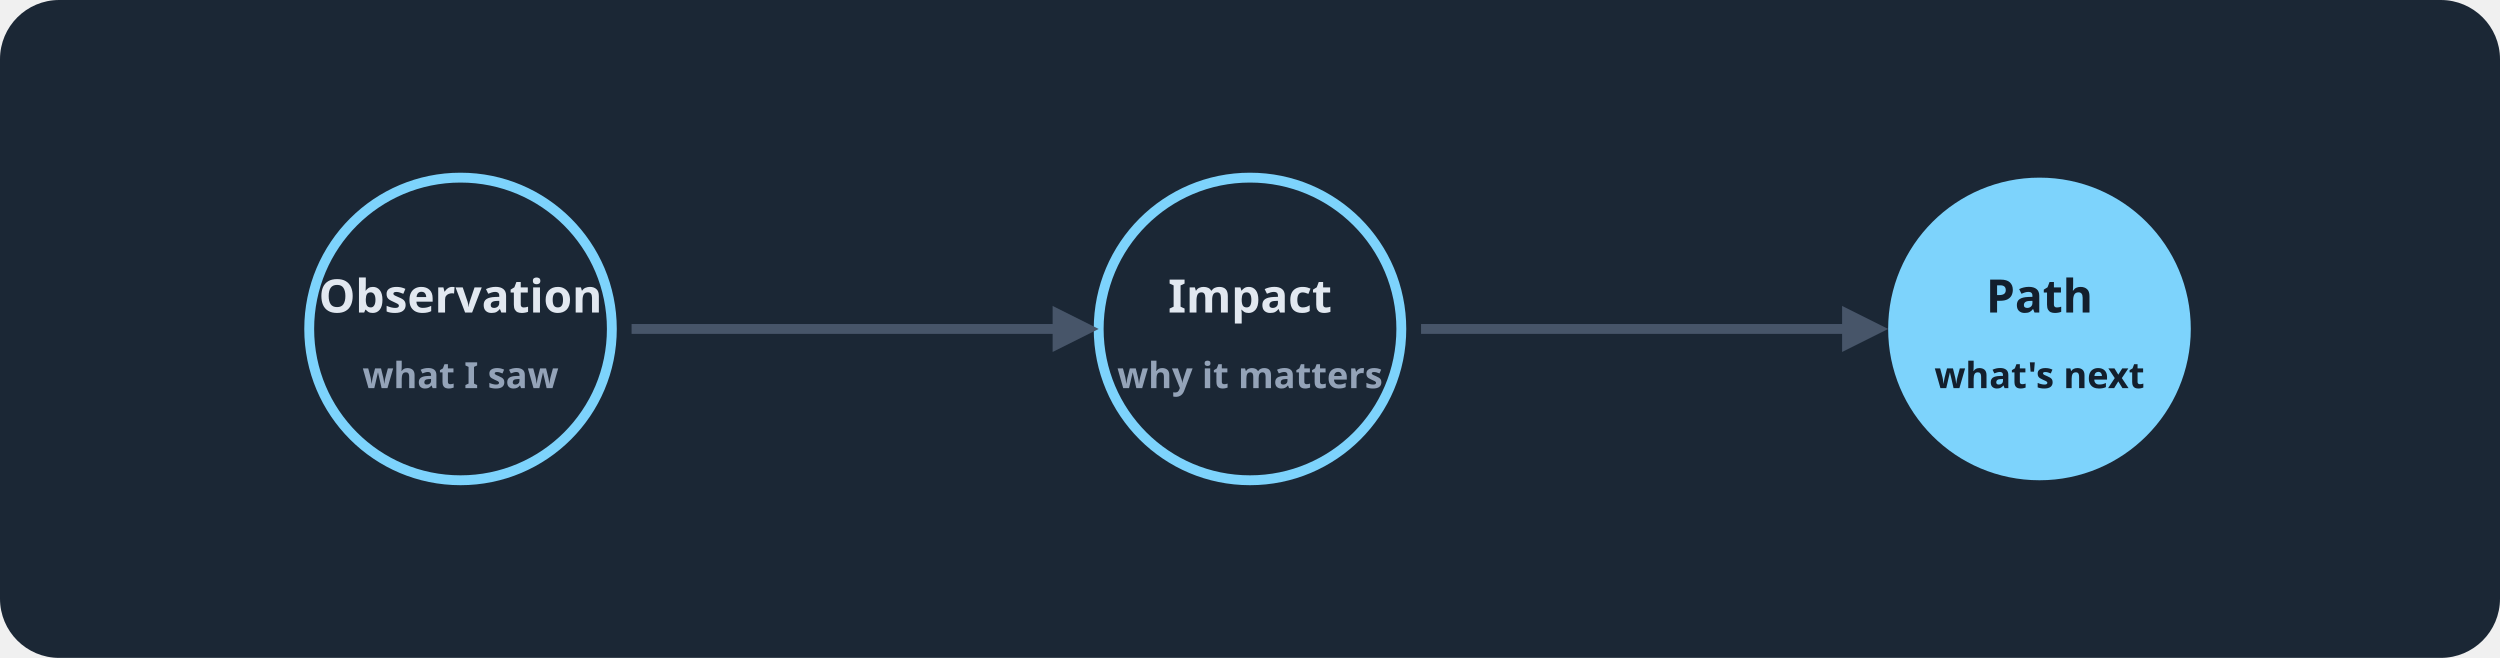
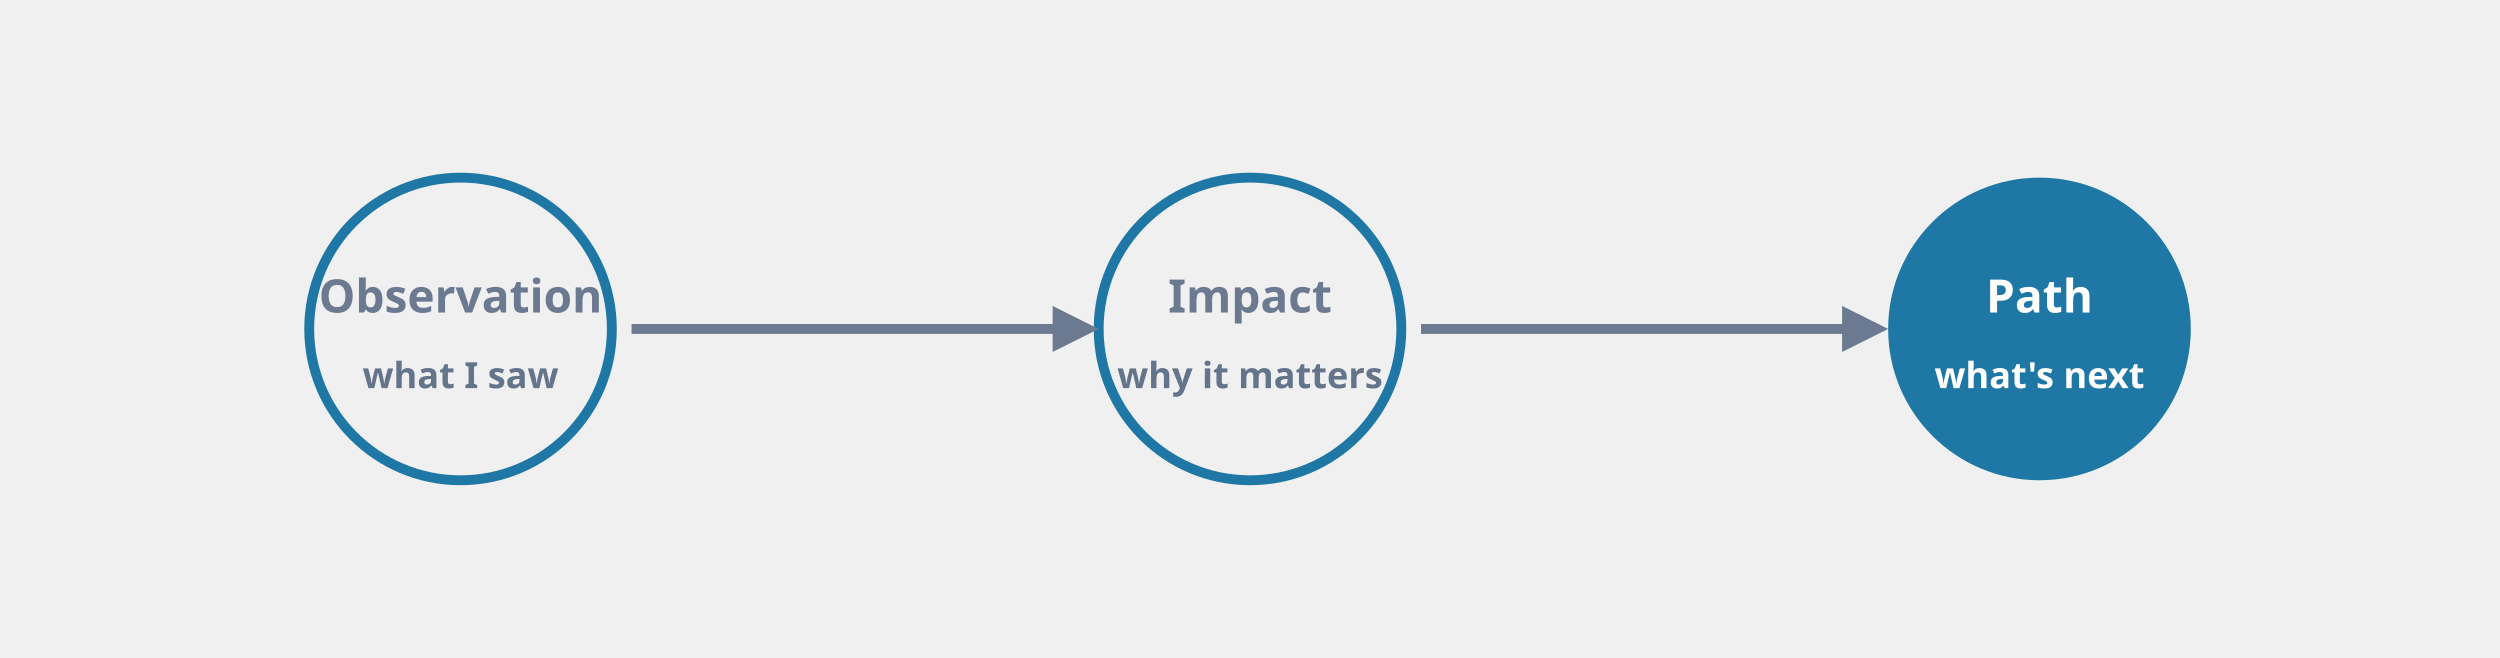
- <svg xmlns="http://www.w3.org/2000/svg" width="760" height="200" viewBox="0 0 760 200" role="img" aria-labelledby="d-smart-feedback-how-to-give-and-receive-it-diagram1">
-   <rect width="760" height="200" rx="18" fill="#1b2735" />
-   <g font-family="'Segoe UI',sans-serif" text-anchor="middle">
-     <circle cx="140" cy="100" r="46" fill="none" stroke="#7dd3fc" stroke-width="3" />
-     <text x="140" y="95" fill="#e2e8f0" font-size="14" font-weight="800">Observation</text>
-     <text x="140" y="118" fill="#94a3b8" font-size="11" font-weight="600">what I saw</text>
-     <circle cx="380" cy="100" r="46" fill="none" stroke="#7dd3fc" stroke-width="3" />
-     <text x="380" y="95" fill="#e2e8f0" font-size="14" font-weight="800">Impact</text>
-     <text x="380" y="118" fill="#94a3b8" font-size="11" font-weight="600">why it matters</text>
-     <circle cx="620" cy="100" r="46" fill="#7dd3fc" />
-     <text x="620" y="95" fill="#131f2d" font-size="14" font-weight="800">Path</text>
-     <text x="620" y="118" fill="#131f2d" font-size="11" font-weight="700">what's next</text>
-     <path d="M 192 100 L 328 100" stroke="#475569" stroke-width="3" />
-     <path d="M 320 93 L 334 100 L 320 107 Z" fill="#475569" />
-     <path d="M 432 100 L 568 100" stroke="#475569" stroke-width="3" />
-     <path d="M 560 93 L 574 100 L 560 107 Z" fill="#475569" />
+ <svg xmlns="http://www.w3.org/2000/svg" width="760" height="200" viewBox="0 0 760 200" role="img" aria-labelledby="d-smart-feedback-how-to-give-and-receive-it-diagram1" font-family="system-ui, sans-serif">
+   <g text-anchor="middle">
+     <circle cx="140" cy="100" r="46" fill="none" stroke="#1e77a4" stroke-width="3" />
+     <text x="140" y="95" fill="#6b7a90" font-size="14" font-weight="800">Observation</text>
+     <text x="140" y="118" fill="#64748b" font-size="11" font-weight="600">what I saw</text>
+     <circle cx="380" cy="100" r="46" fill="none" stroke="#1e77a4" stroke-width="3" />
+     <text x="380" y="95" fill="#6b7a90" font-size="14" font-weight="800">Impact</text>
+     <text x="380" y="118" fill="#64748b" font-size="11" font-weight="600">why it matters</text>
+     <circle cx="620" cy="100" r="46" fill="#1e77a4" />
+     <text x="620" y="95" fill="#ffffff" font-size="14" font-weight="800">Path</text>
+     <text x="620" y="118" fill="#ffffff" font-size="11" font-weight="700">what's next</text>
+     <path d="M 192 100 L 328 100" stroke="#6b7a90" stroke-width="3" />
+     <path d="M 320 93 L 334 100 L 320 107 Z" fill="#6b7a90" />
+     <path d="M 432 100 L 568 100" stroke="#6b7a90" stroke-width="3" />
+     <path d="M 560 93 L 574 100 L 560 107 Z" fill="#6b7a90" />
  </g>
</svg>
